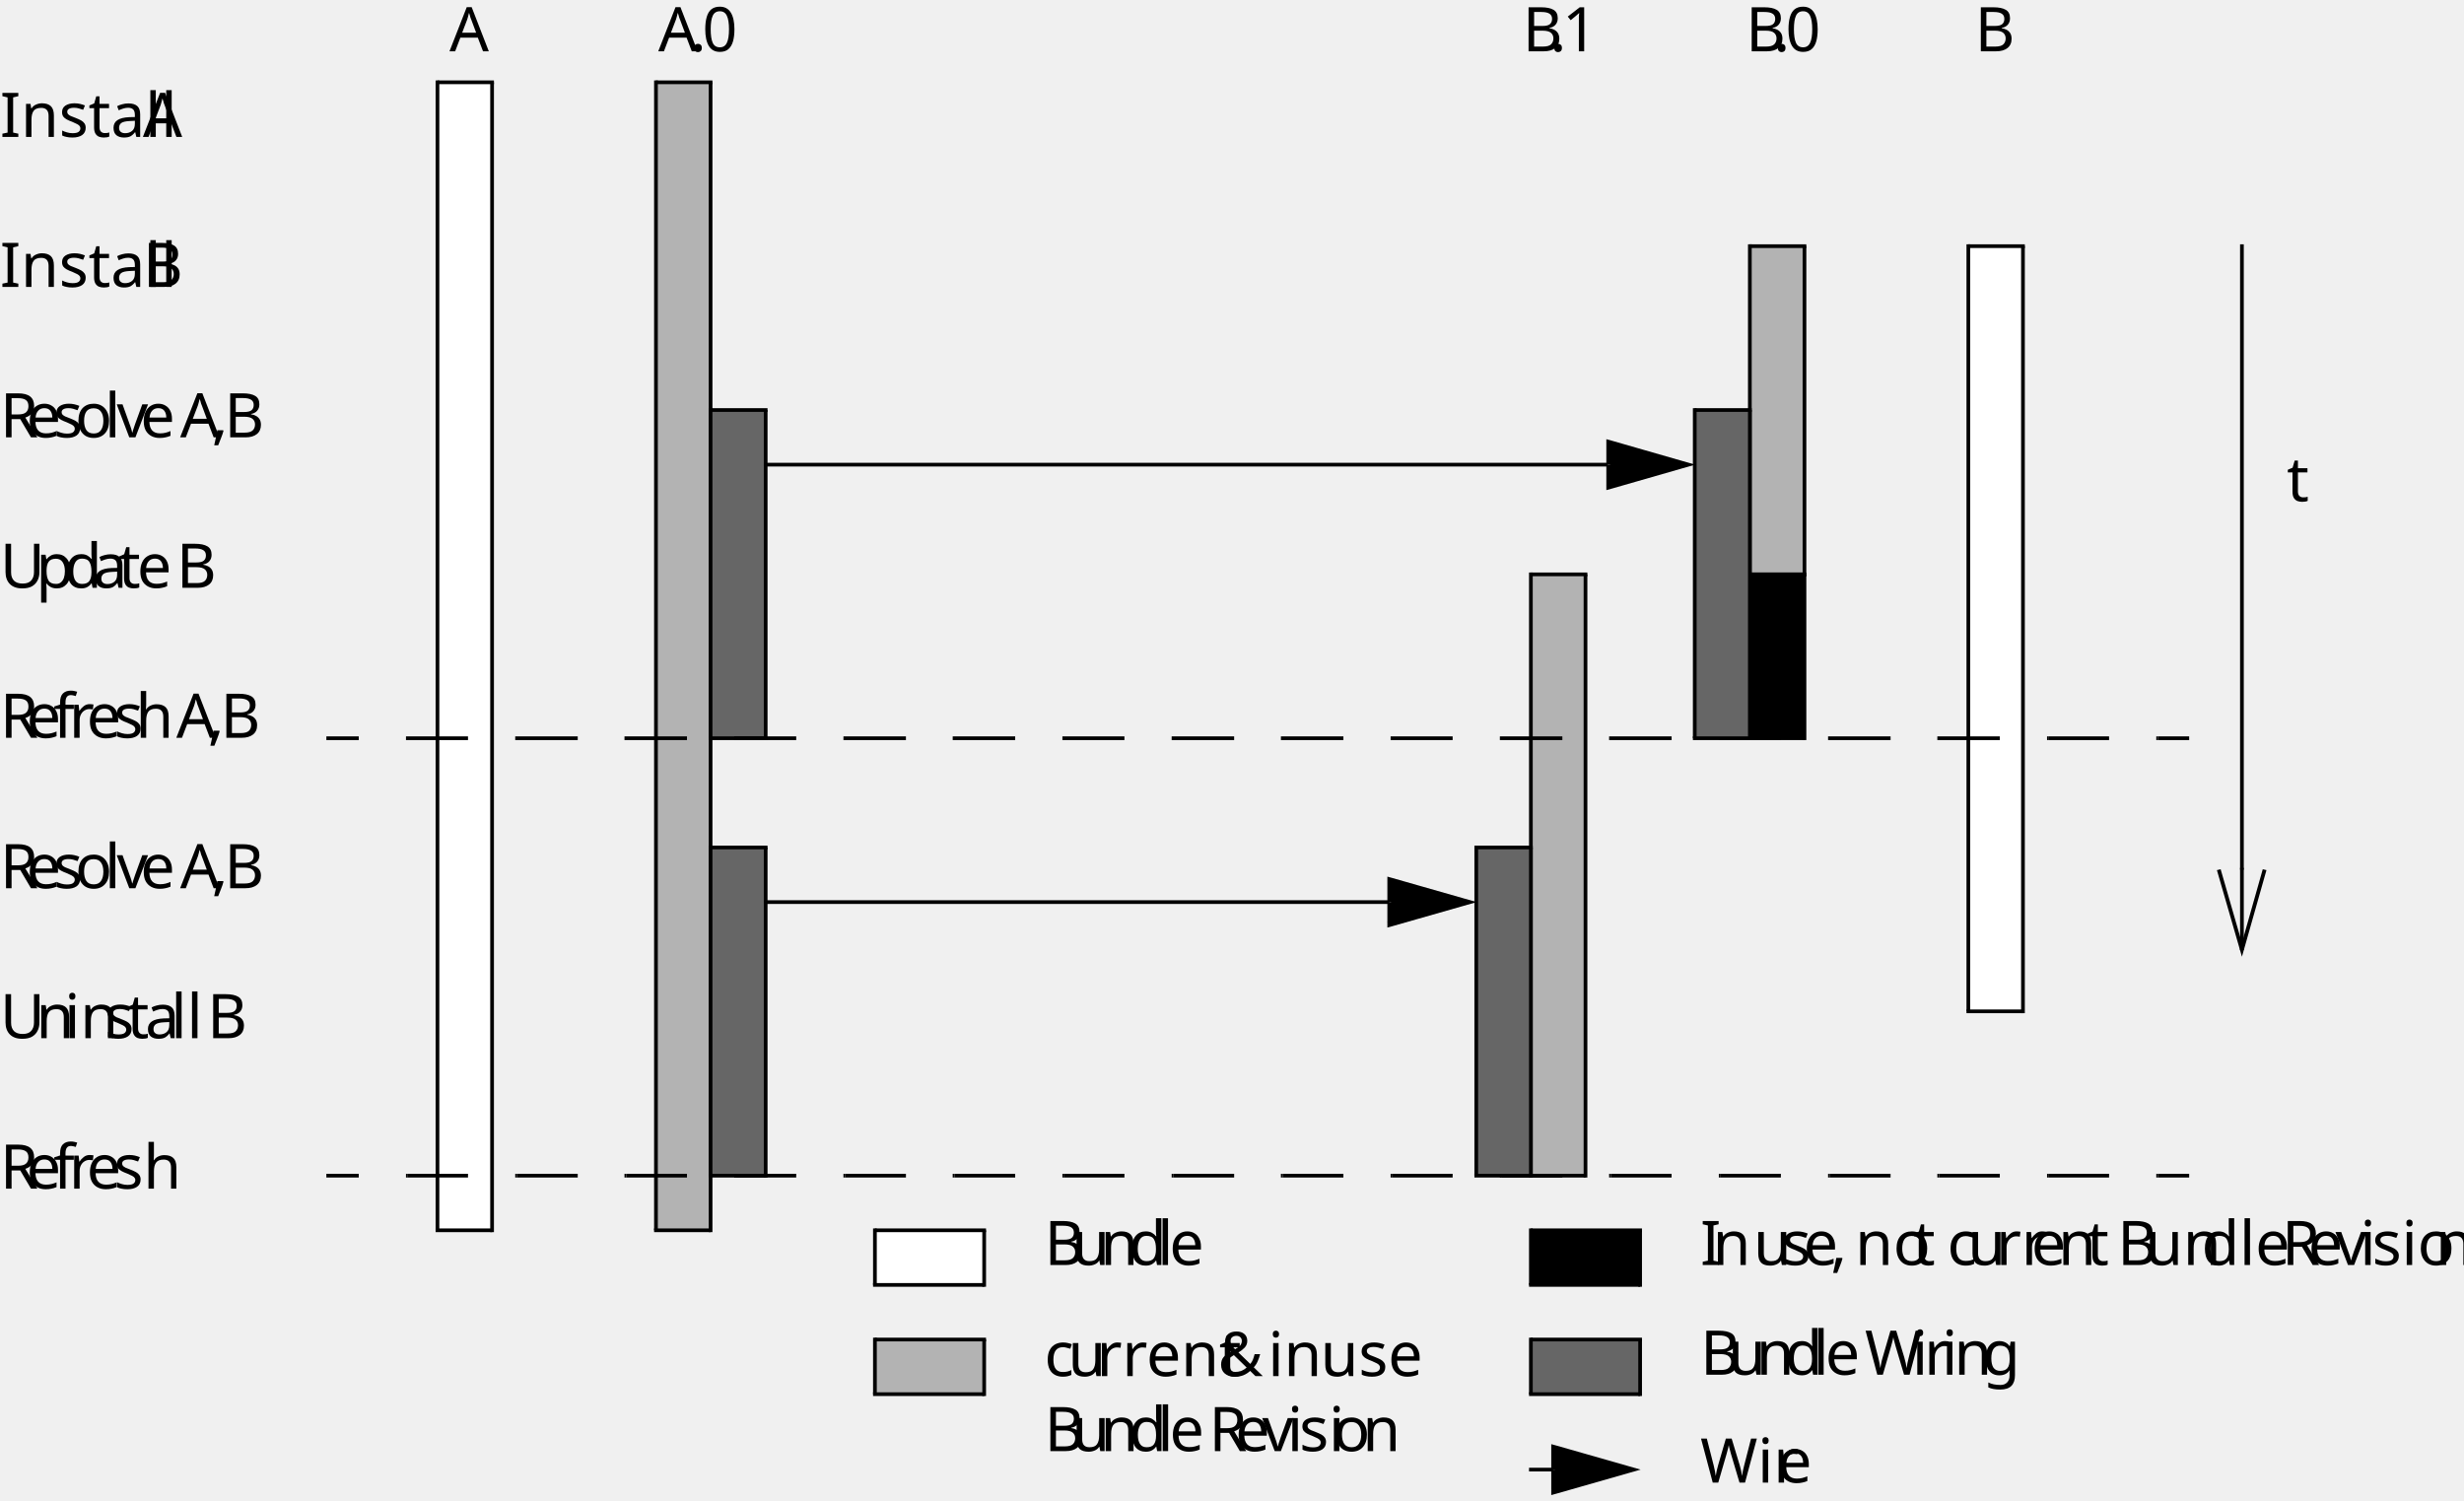
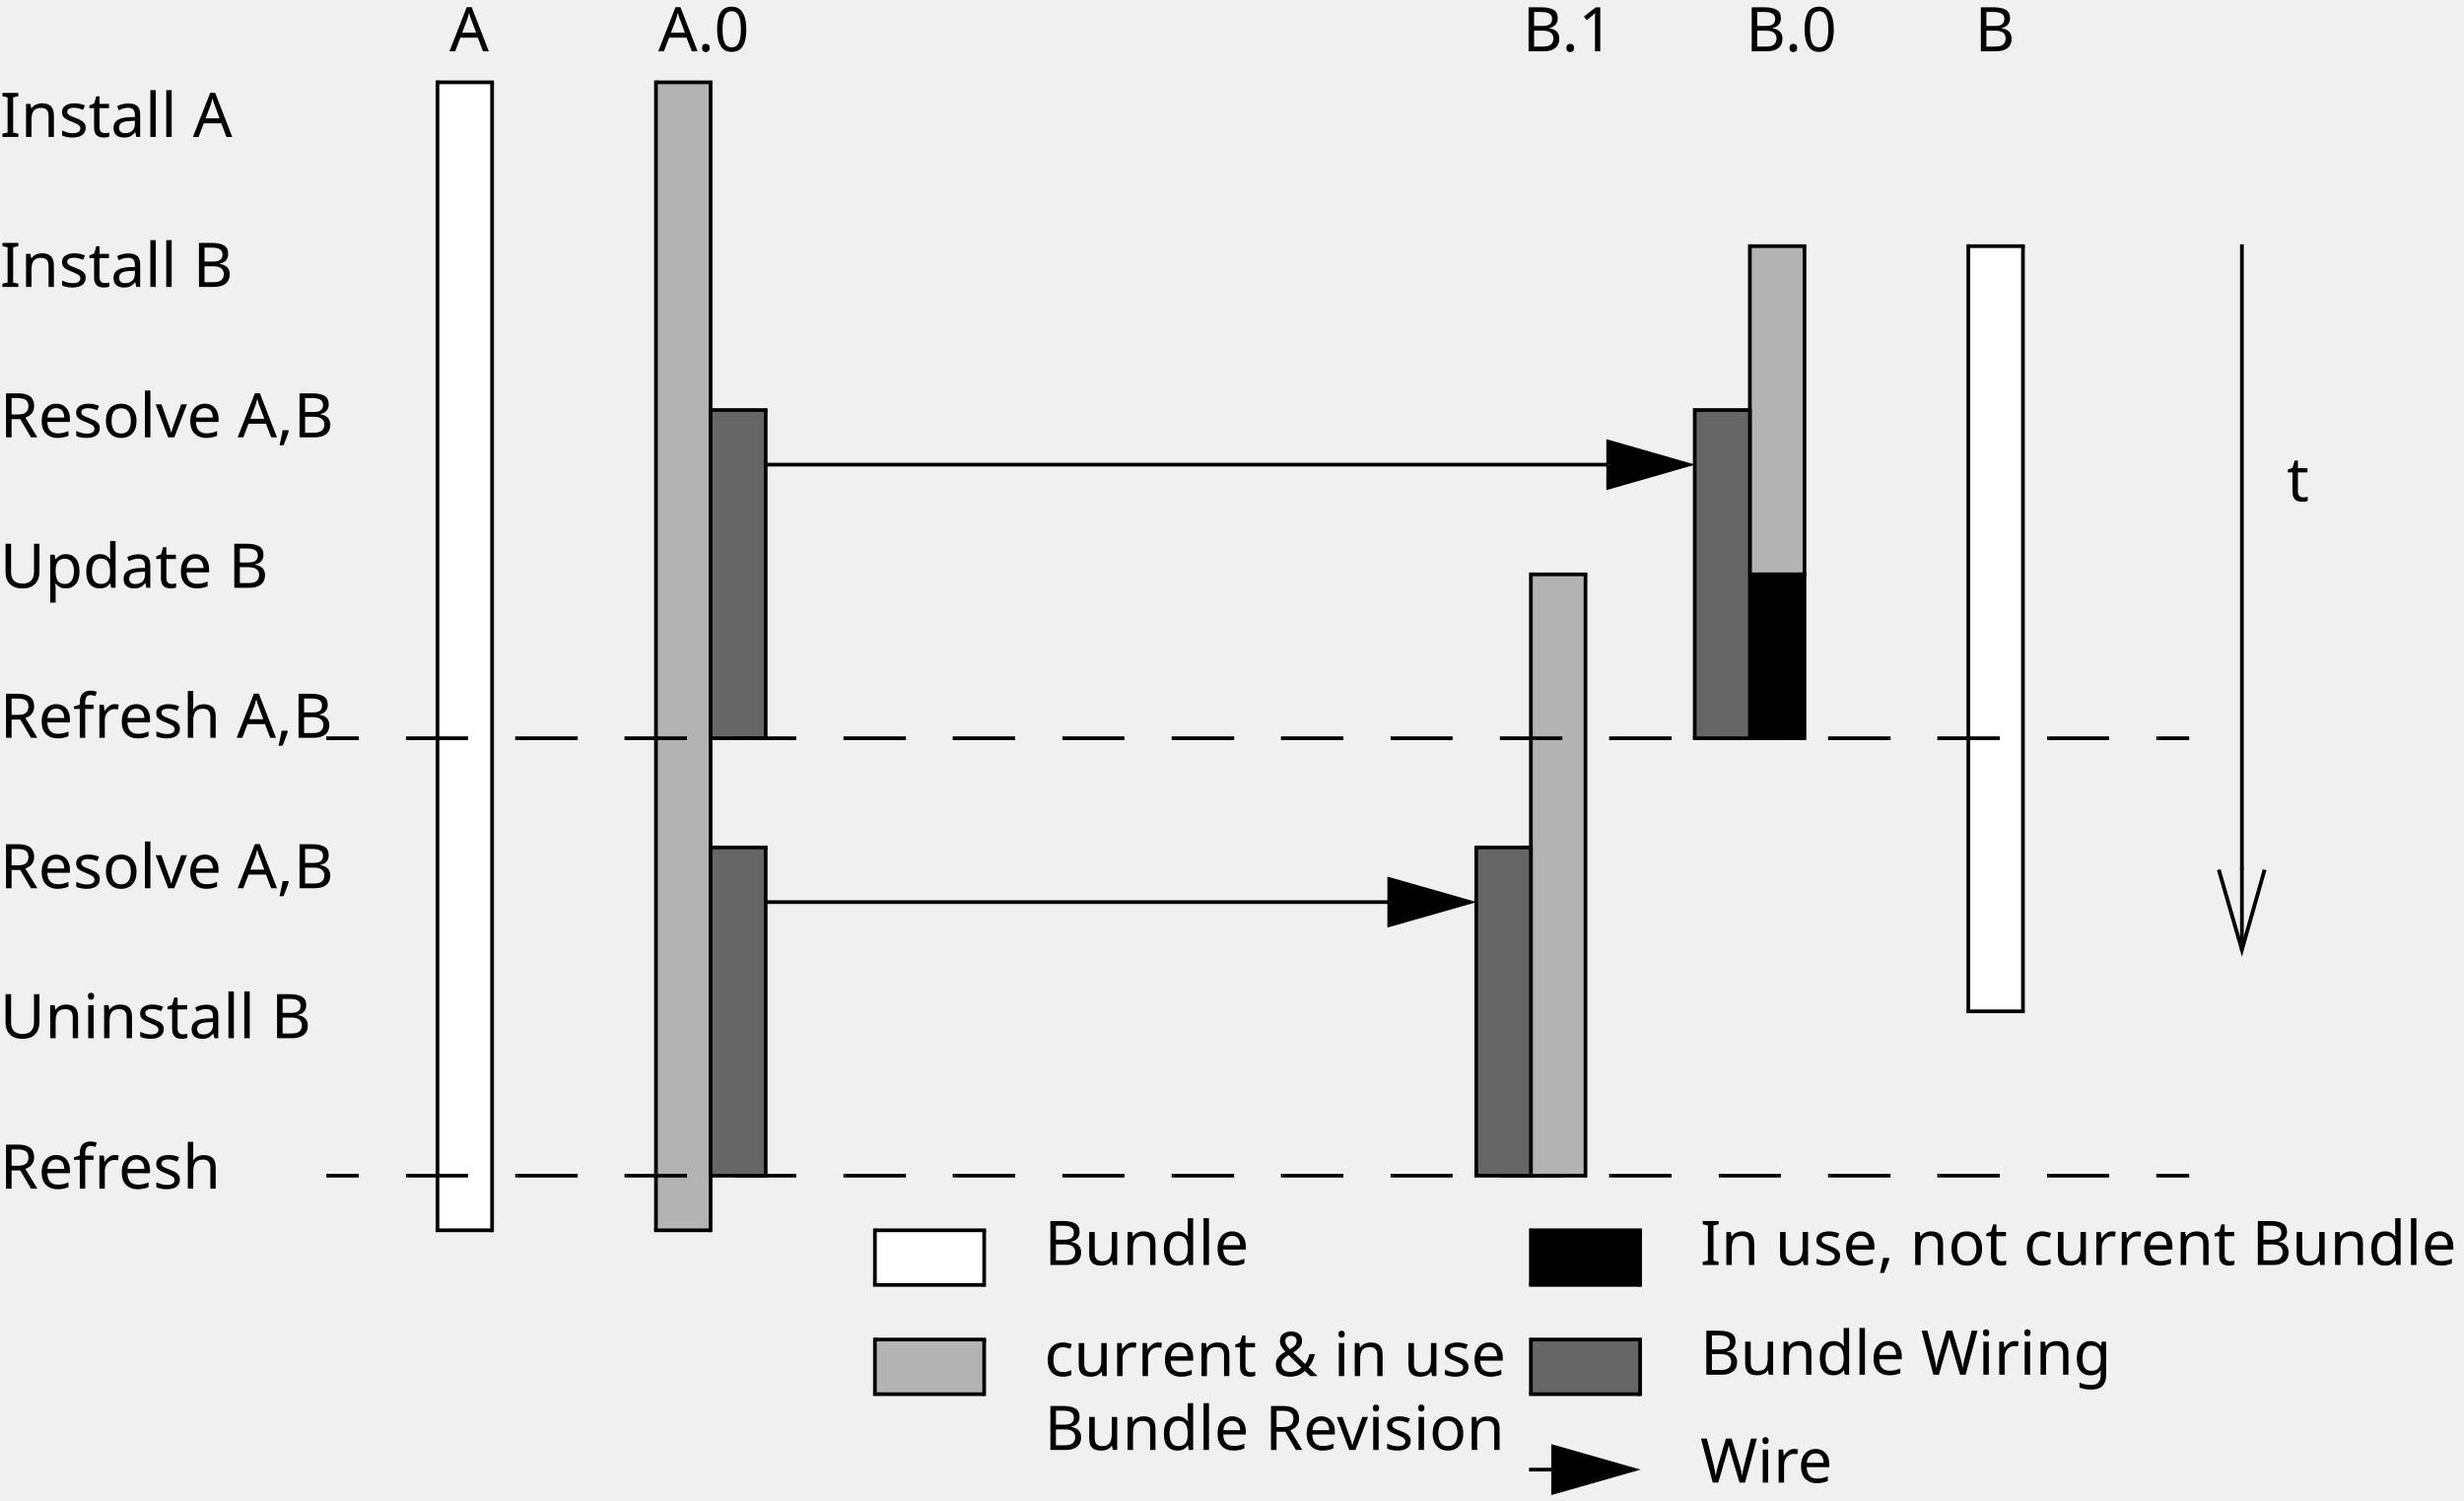
<svg xmlns="http://www.w3.org/2000/svg" version="1.1" id="Layer_1" x="0px" y="0px" width="319.363px" height="194.514px" viewBox="0 0 319.363 194.514" enable-background="new 0 0 319.363 194.514" xml:space="preserve">
  <text transform="matrix(1 0 0 1 58.2603 6.6477)" font-family="'ProductusBook'" font-size="7.98">A</text>
-   <text transform="matrix(1 0 0 1 0 17.7483)" font-family="'ProductusBook'" font-size="7.98">Install</text>
-   <text transform="matrix(1 0 0 1 16.9009 17.7483)" font-family="'ProductusBook'" font-size="7.98"> </text>
-   <text transform="matrix(1 0 0 1 18.521 17.7483)" font-family="'ProductusBook'" font-size="7.98">A</text>
-   <text transform="matrix(1 0 0 1 0 37.1877)" font-family="'ProductusBook'" font-size="7.98">Install</text>
-   <text transform="matrix(1 0 0 1 16.9009 37.1877)" font-family="'ProductusBook'" font-size="7.98"> </text>
-   <text transform="matrix(1 0 0 1 18.521 37.1877)" font-family="'ProductusBook'" font-size="7.98">B</text>
-   <text transform="matrix(1 0 0 1 0 56.6877)" font-family="'ProductusBook'" font-size="7.98">R</text>
-   <text transform="matrix(1 0 0 1 3.4229 56.6877)" font-family="'ProductusBook'" font-size="7.98">e</text>
-   <text transform="matrix(1 0 0 1 6.9111 56.6877)" font-family="'ProductusBook'" font-size="7.98">s</text>
-   <text transform="matrix(1 0 0 1 9.728 56.6877)" font-family="'ProductusBook'" font-size="7.98">o</text>
-   <text transform="matrix(1 0 0 1 13.5659 56.6877)" font-family="'ProductusBook'" font-size="7.98">l</text>
-   <text transform="matrix(1 0 0 1 15.1299 56.6877)" font-family="'ProductusBook'" font-size="7.98">v</text>
-   <text transform="matrix(1 0 0 1 18.1938 56.6877)" font-family="'ProductusBook'" font-size="7.98">e</text>
-   <text transform="matrix(1 0 0 1 21.729 56.6877)" font-family="'ProductusBook'" font-size="7.98"> </text>
-   <text transform="matrix(1 0 0 1 23.3491 56.6877)" font-family="'ProductusBook'" font-size="7.98">A</text>
-   <text transform="matrix(1 0 0 1 27.4351 56.6877)" font-family="'ProductusBook'" font-size="7.98">,</text>
-   <text transform="matrix(1 0 0 1 29.0552 56.6877)" font-family="'ProductusBook'" font-size="7.98">B</text>
-   <text transform="matrix(1 0 0 1 0 76.1877)" font-family="'ProductusBook'" font-size="7.98">U</text>
-   <text transform="matrix(1 0 0 1 4.6602 76.1877)" font-family="'ProductusBook'" font-size="7.98">p</text>
-   <text transform="matrix(1 0 0 1 8.3232 76.1877)" font-family="'ProductusBook'" font-size="7.98">d</text>
-   <text transform="matrix(1 0 0 1 12.042 76.1877)" font-family="'ProductusBook'" font-size="7.98">a</text>
-   <text transform="matrix(1 0 0 1 15.3452 76.1877)" font-family="'ProductusBook'" font-size="7.98">t</text>
-   <text transform="matrix(1 0 0 1 17.7549 76.1877)" font-family="'ProductusBook'" font-size="7.98">e</text>
-   <text transform="matrix(1 0 0 1 21.2422 76.1877)" font-family="'ProductusBook'" font-size="7.98"> </text>
-   <text transform="matrix(1 0 0 1 22.8618 76.1877)" font-family="'ProductusBook'" font-size="7.98">B</text>
-   <text transform="matrix(1 0 0 1 0 95.6282)" font-family="'ProductusBook'" font-size="7.98">R</text>
-   <text transform="matrix(1 0 0 1 3.4229 95.6282)" font-family="'ProductusBook'" font-size="7.98">e</text>
-   <text transform="matrix(1 0 0 1 6.9111 95.6282)" font-family="'ProductusBook'" font-size="7.98">f</text>
-   <text transform="matrix(1 0 0 1 8.9448 95.6282)" font-family="'ProductusBook'" font-size="7.98">r</text>
-   <text transform="matrix(1 0 0 1 11.2202 95.6282)" font-family="'ProductusBook'" font-size="7.98">e</text>
-   <text transform="matrix(1 0 0 1 14.7549 95.6282)" font-family="'ProductusBook'" font-size="7.98">s</text>
-   <text transform="matrix(1 0 0 1 17.5718 95.6282)" font-family="'ProductusBook'" font-size="7.98">h</text>
-   <text transform="matrix(1 0 0 1 21.2339 95.6282)" font-family="'ProductusBook'" font-size="7.98"> </text>
-   <text transform="matrix(1 0 0 1 22.854 95.6282)" font-family="'ProductusBook'" font-size="7.98">A</text>
-   <text transform="matrix(1 0 0 1 26.9399 95.6282)" font-family="'ProductusBook'" font-size="7.98">,</text>
-   <text transform="matrix(1 0 0 1 28.5601 95.6282)" font-family="'ProductusBook'" font-size="7.98">B</text>
-   <text transform="matrix(1 0 0 1 0 115.1282)" font-family="'ProductusBook'" font-size="7.98">R</text>
-   <text transform="matrix(1 0 0 1 3.4229 115.1282)" font-family="'ProductusBook'" font-size="7.98">e</text>
-   <text transform="matrix(1 0 0 1 6.9111 115.1282)" font-family="'ProductusBook'" font-size="7.98">s</text>
-   <text transform="matrix(1 0 0 1 9.728 115.1282)" font-family="'ProductusBook'" font-size="7.98">o</text>
-   <text transform="matrix(1 0 0 1 13.5659 115.1282)" font-family="'ProductusBook'" font-size="7.98">l</text>
-   <text transform="matrix(1 0 0 1 15.1299 115.1282)" font-family="'ProductusBook'" font-size="7.98">v</text>
-   <text transform="matrix(1 0 0 1 18.1938 115.1282)" font-family="'ProductusBook'" font-size="7.98">e</text>
-   <text transform="matrix(1 0 0 1 21.729 115.1282)" font-family="'ProductusBook'" font-size="7.98"> </text>
-   <text transform="matrix(1 0 0 1 23.3491 115.1282)" font-family="'ProductusBook'" font-size="7.98">A</text>
-   <text transform="matrix(1 0 0 1 27.4351 115.1282)" font-family="'ProductusBook'" font-size="7.98">,</text>
-   <text transform="matrix(1 0 0 1 29.0552 115.1282)" font-family="'ProductusBook'" font-size="7.98">B</text>
-   <text transform="matrix(1 0 0 1 0 134.5676)" font-family="'ProductusBook'" font-size="7.98">U</text>
-   <text transform="matrix(1 0 0 1 4.6758 134.5676)" font-family="'ProductusBook'" font-size="7.98">n</text>
-   <text transform="matrix(1 0 0 1 8.3389 134.5676)" font-family="'ProductusBook'" font-size="7.98">in</text>
-   <text transform="matrix(1 0 0 1 13.582 134.5676)" font-family="'ProductusBook'" font-size="7.98">s</text>
-   <text transform="matrix(1 0 0 1 16.4551 134.5676)" font-family="'ProductusBook'" font-size="7.98">t</text>
-   <text transform="matrix(1 0 0 1 18.8008 134.5676)" font-family="'ProductusBook'" font-size="7.98">a</text>
-   <text transform="matrix(1 0 0 1 22.1602 134.5676)" font-family="'ProductusBook'" font-size="7.98">ll</text>
-   <text transform="matrix(1 0 0 1 25.2881 134.5676)" font-family="'ProductusBook'" font-size="7.98"> </text>
-   <text transform="matrix(1 0 0 1 26.8521 134.5676)" font-family="'ProductusBook'" font-size="7.98">B</text>
-   <text transform="matrix(1 0 0 1 0 154.0676)" font-family="'ProductusBook'" font-size="7.98">R</text>
-   <text transform="matrix(1 0 0 1 3.4229 154.0676)" font-family="'ProductusBook'" font-size="7.98">e</text>
-   <text transform="matrix(1 0 0 1 6.9111 154.0676)" font-family="'ProductusBook'" font-size="7.98">f</text>
-   <text transform="matrix(1 0 0 1 8.9448 154.0676)" font-family="'ProductusBook'" font-size="7.98">r</text>
-   <text transform="matrix(1 0 0 1 11.2202 154.0676)" font-family="'ProductusBook'" font-size="7.98">e</text>
-   <text transform="matrix(1 0 0 1 14.7549 154.0676)" font-family="'ProductusBook'" font-size="7.98">sh</text>
-   <g>
-     <text transform="matrix(1 0 0 1 255.9585 6.6477)" font-family="'ProductusBook'" font-size="7.98">B</text>
-     <text transform="matrix(1 0 0 1 231.4194 6.6477)" font-family="'ProductusBook'" font-size="7.98">0</text>
-     <text transform="matrix(1 0 0 1 229.8589 6.6477)" font-family="'ProductusBook'" font-size="7.98">.</text>
-     <text transform="matrix(1 0 0 1 226.2593 6.6477)" font-family="'ProductusBook'" font-size="7.98">B</text>
-     <text transform="matrix(1 0 0 1 202.4995 6.6477)" font-family="'ProductusBook'" font-size="7.98">1</text>
-     <text transform="matrix(1 0 0 1 200.8804 6.6477)" font-family="'ProductusBook'" font-size="7.98">.</text>
-     <text transform="matrix(1 0 0 1 197.3394 6.6477)" font-family="'ProductusBook'" font-size="7.98">B</text>
-     <text transform="matrix(1 0 0 1 91.0195 6.6477)" font-family="'ProductusBook'" font-size="7.98">0</text>
-     <text transform="matrix(1 0 0 1 89.3999 6.6477)" font-family="'ProductusBook'" font-size="7.98">.</text>
-     <text transform="matrix(1 0 0 1 85.3193 6.6477)" font-family="'ProductusBook'" font-size="7.98">A</text>
-   </g>
+   <text transform="matrix(1 0 0 1 0 17.7483)" font-family="'ProductusBook'" font-size="7.98">Install A</text>
+   <text transform="matrix(1 0 0 1 0 37.1877)" font-family="'ProductusBook'" font-size="7.98">Install B</text>
+   <text transform="matrix(1 0 0 1 0 56.6877)" font-family="'ProductusBook'" font-size="7.98">Resolve A,B</text>
+   <text transform="matrix(1 0 0 1 0 76.1877)" font-family="'ProductusBook'" font-size="7.98">Update B</text>
+   <text transform="matrix(1 0 0 1 0 95.6282)" font-family="'ProductusBook'" font-size="7.98">Refresh A,B</text>
+   <text transform="matrix(1 0 0 1 0 115.1282)" font-family="'ProductusBook'" font-size="7.98">Resolve A,B</text>
+   <text transform="matrix(1 0 0 1 0 134.5676)" font-family="'ProductusBook'" font-size="7.98">Uninstall B</text>
+   <text transform="matrix(1 0 0 1 0 154.0676)" font-family="'ProductusBook'" font-size="7.98">Refresh</text>
+   <text transform="matrix(1 0 0 1 255.959 6.6477)" font-family="'ProductusBook'" font-size="7.98">B</text>
+   <text transform="matrix(1 0 0 1 226.2598 6.6477)" font-family="'ProductusBook'" font-size="7.98">B.0</text>
+   <text transform="matrix(1 0 0 1 197.3398 6.6477)" font-family="'ProductusBook'" font-size="7.98">B.1</text>
+   <text transform="matrix(1 0 0 1 85.3193 6.6477)" font-family="'ProductusBook'" font-size="7.98">A.0</text>
  <rect x="56.7" y="10.667" fill="#FFFFFF" width="7.08" height="148.8" />
  <rect x="56.7" y="10.427" width="7.32" height="0.48" />
  <rect x="63.54" y="10.667" width="0.48" height="149.04" />
  <rect x="56.46" y="159.228" width="7.32" height="0.479" />
  <rect x="56.46" y="10.427" width="0.48" height="149.041" />
  <rect x="85.02" y="10.667" fill="#B3B3B3" width="7.08" height="148.8" />
  <rect x="85.02" y="10.427" width="7.32" height="0.48" />
  <rect x="91.86" y="10.667" width="0.48" height="149.04" />
  <rect x="84.78" y="159.228" width="7.32" height="0.479" />
  <rect x="84.78" y="10.427" width="0.48" height="149.041" />
  <rect x="255.121" y="31.907" fill="#FFFFFF" width="7.08" height="99.18" />
-   <rect x="255.121" y="31.667" width="7.319" height="0.479" />
+   <rect x="255.121" y="31.667" width="7.318" height="0.479" />
  <rect x="261.96" y="31.907" width="0.479" height="99.42" />
  <rect x="254.88" y="130.848" width="7.32" height="0.479" />
  <rect x="254.88" y="31.667" width="0.479" height="99.419" />
  <rect x="226.8" y="31.907" fill="#B3B3B3" width="7.08" height="42.54" />
  <rect x="226.8" y="31.667" width="7.32" height="0.479" />
-   <rect x="233.641" y="31.907" width="0.479" height="42.779" />
+   <rect x="233.641" y="31.907" width="0.479" height="42.778" />
  <rect x="226.561" y="74.208" width="7.319" height="0.479" />
  <rect x="226.561" y="31.667" width="0.479" height="42.78" />
-   <rect x="226.8" y="74.448" width="7.08" height="21.239" />
+   <rect x="226.8" y="74.448" width="7.08" height="21.238" />
  <rect x="226.8" y="74.208" width="7.32" height="0.479" />
  <rect x="233.641" y="74.448" width="0.479" height="21.479" />
  <rect x="226.561" y="95.448" width="7.319" height="0.479" />
  <rect x="226.561" y="74.208" width="0.479" height="21.479" />
-   <rect x="198.419" y="74.448" fill="#B3B3B3" width="7.08" height="77.939" />
+   <rect x="198.419" y="74.448" fill="#B3B3B3" width="7.08" height="77.938" />
  <rect x="198.419" y="74.208" width="7.32" height="0.479" />
-   <rect x="205.259" y="74.448" width="0.48" height="78.18" />
+   <rect x="205.259" y="74.448" width="0.479" height="78.18" />
  <rect x="198.18" y="152.147" width="7.319" height="0.479" />
  <rect x="198.18" y="74.208" width="0.479" height="78.18" />
  <rect x="92.1" y="53.147" fill="#666666" width="7.14" height="42.54" />
  <rect x="92.1" y="52.907" width="7.38" height="0.479" />
  <rect x="99" y="53.147" width="0.48" height="42.78" />
  <rect x="91.86" y="95.448" width="7.38" height="0.479" />
-   <rect x="91.86" y="52.907" width="0.48" height="42.779" />
+   <rect x="91.86" y="52.907" width="0.48" height="42.778" />
  <rect x="92.1" y="109.848" fill="#666666" width="7.14" height="42.54" />
  <rect x="92.1" y="109.607" width="7.38" height="0.479" />
  <rect x="99" y="109.848" width="0.48" height="42.779" />
  <rect x="91.86" y="152.147" width="7.38" height="0.479" />
  <rect x="91.86" y="109.607" width="0.48" height="42.78" />
-   <polyline points="208.201,60.228 208.201,56.927 208.86,57.107 218.041,59.747 219.72,60.228 218.041,60.708 208.86,63.347   208.201,63.527 208.201,62.867 208.561,62.387 217.74,59.747 218.041,60.708 217.74,60.708 208.561,58.067 208.86,57.107   209.22,57.587 209.22,60.228 " />
-   <rect x="208.201" y="60.228" width="1.02" height="2.641" />
-   <polyline points="208.68,60.228 208.68,57.587 217.86,60.228 208.68,62.867 " />
+   <polyline points="208.201,60.228 208.201,56.927 208.859,57.107 218.041,59.747 219.721,60.228 218.041,60.708 208.859,63.347   208.201,63.527 208.201,62.867 208.561,62.387 217.74,59.747 218.041,60.708 217.74,60.708 208.561,58.067 208.859,57.107   209.221,57.587 209.221,60.228 " />
+   <rect x="208.201" y="60.228" width="1.02" height="2.642" />
+   <polyline points="208.68,60.228 208.68,57.587 217.859,60.228 208.68,62.867 " />
  <rect x="99" y="59.987" width="109.38" height="0.48" />
-   <polyline points="179.82,116.928 179.82,113.627 180.48,113.808 191.4,116.928 180.48,120.047 179.82,120.228 179.82,119.567   180.18,119.087 189.419,116.448 189.72,117.407 189.419,117.407 180.18,114.768 180.48,113.808 180.839,114.287 180.839,116.928 " />
+   <polyline points="179.82,116.928 179.82,113.627 180.48,113.808 191.4,116.928 180.48,120.047 179.82,120.228 179.82,119.567   180.18,119.087 189.419,116.448 189.721,117.407 189.419,117.407 180.18,114.768 180.48,113.808 180.839,114.287 180.839,116.928   " />
  <rect x="179.82" y="116.928" width="1.02" height="2.64" />
  <polyline points="180.3,116.928 180.3,114.287 189.541,116.928 180.3,119.567 " />
  <rect x="99" y="116.688" width="81.061" height="0.479" />
-   <rect x="290.339" y="112.487" width="0.48" height="10.62" />
-   <polyline points="293.759,112.787 293.28,112.667 290.339,123.047 290.339,123.167 290.58,124.007 290.82,123.167 " />
+   <rect x="290.339" y="112.487" width="0.479" height="10.62" />
+   <polyline points="293.759,112.787 293.279,112.667 290.339,123.047 290.339,123.167 290.58,124.007 290.82,123.167 " />
  <polyline points="290.339,123.167 290.82,123.047 287.82,112.667 287.339,112.787 " />
-   <rect x="290.339" y="31.667" width="0.48" height="81.06" />
-   <text transform="matrix(1 0 0 1 296.3999 64.967)" font-family="'ProductusBook'" font-size="7.98">t</text>
+   <rect x="290.339" y="31.667" width="0.479" height="81.06" />
+   <text transform="matrix(1 0 0 1 296.4004 64.967)" font-family="'ProductusBook'" font-size="7.98">t</text>
  <rect x="113.4" y="159.468" fill="#FFFFFF" width="14.16" height="7.079" />
  <rect x="113.4" y="159.228" width="14.4" height="0.479" />
  <rect x="127.32" y="159.468" width="0.48" height="7.319" />
  <rect x="113.16" y="166.308" width="14.4" height="0.479" />
  <rect x="113.16" y="159.228" width="0.48" height="7.319" />
  <rect x="113.4" y="173.627" fill="#B3B3B3" width="14.16" height="7.08" />
  <rect x="113.4" y="173.388" width="14.4" height="0.479" />
  <rect x="127.32" y="173.627" width="0.48" height="7.32" />
  <rect x="113.16" y="180.468" width="14.4" height="0.479" />
  <rect x="113.16" y="173.388" width="0.48" height="7.319" />
  <rect x="198.419" y="173.627" fill="#666666" width="14.16" height="7.08" />
-   <rect x="198.419" y="173.388" width="14.4" height="0.479" />
-   <rect x="212.339" y="173.627" width="0.48" height="7.32" />
+   <rect x="198.419" y="173.388" width="14.399" height="0.479" />
+   <rect x="212.339" y="173.627" width="0.479" height="7.32" />
  <rect x="198.18" y="180.468" width="14.399" height="0.479" />
  <rect x="198.18" y="173.388" width="0.479" height="7.319" />
-   <polyline points="201.061,190.487 201.061,187.188 201.72,187.367 212.641,190.487 201.72,193.607 201.061,193.787 201.061,193.127   201.419,192.647 210.66,190.007 210.96,190.968 210.66,190.968 201.419,188.327 201.72,187.367 202.08,187.848 202.08,190.487 " />
-   <rect x="201.061" y="190.487" width="1.021" height="2.641" />
-   <polyline points="201.541,190.487 201.541,187.848 210.78,190.487 201.541,193.127 " />
+   <polyline points="201.061,190.487 201.061,187.188 201.721,187.367 212.641,190.487 201.721,193.607 201.061,193.787   201.061,193.127 201.419,192.647 210.66,190.007 210.96,190.968 210.66,190.968 201.419,188.327 201.721,187.367 202.08,187.848   202.08,190.487 " />
+   <rect x="201.061" y="190.487" width="1.021" height="2.642" />
+   <polyline points="201.541,190.487 201.541,187.848 210.779,190.487 201.541,193.127 " />
  <rect x="198.18" y="190.247" width="3.12" height="0.479" />
-   <text transform="matrix(1 0 0 1 135.3604 163.968)" font-family="'ProductusBook'" font-size="7.98">B</text>
-   <text transform="matrix(1 0 0 1 138.9116 163.968)" font-family="'ProductusBook'" font-size="7.98">u</text>
-   <text transform="matrix(1 0 0 1 142.6304 163.968)" font-family="'ProductusBook'" font-size="7.98">n</text>
-   <text transform="matrix(1 0 0 1 146.2935 163.968)" font-family="'ProductusBook'" font-size="7.98">d</text>
-   <text transform="matrix(1 0 0 1 150.0112 163.968)" font-family="'ProductusBook'" font-size="7.98">l</text>
-   <text transform="matrix(1 0 0 1 151.5596 163.968)" font-family="'ProductusBook'" font-size="7.98">e</text>
-   <text transform="matrix(1 0 0 1 135.3604 178.3674)" font-family="'ProductusBook'" font-size="7.98">c</text>
-   <text transform="matrix(1 0 0 1 138.4243 178.3674)" font-family="'ProductusBook'" font-size="7.98">u</text>
-   <text transform="matrix(1 0 0 1 142.1436 178.3674)" font-family="'ProductusBook'" font-size="7.98">rrent</text>
-   <text transform="matrix(1 0 0 1 156.2354 178.3674)" font-family="'ProductusBook'" font-size="7.98"> </text>
-   <text transform="matrix(1 0 0 1 157.8472 178.3674)" font-family="'ProductusBook'" font-size="7.98">&amp;</text>
-   <text transform="matrix(1 0 0 1 162.7319 178.3674)" font-family="'ProductusBook'" font-size="7.98"> </text>
-   <text transform="matrix(1 0 0 1 164.3433 178.3674)" font-family="'ProductusBook'" font-size="7.98">in</text>
-   <text transform="matrix(1 0 0 1 169.5864 178.3674)" font-family="'ProductusBook'" font-size="7.98"> </text>
-   <text transform="matrix(1 0 0 1 171.1499 178.3674)" font-family="'ProductusBook'" font-size="7.98">use</text>
+   <text transform="matrix(1 0 0 1 135.3604 163.968)" font-family="'ProductusBook'" font-size="7.98">Bundle</text>
+   <text transform="matrix(1 0 0 1 135.3604 178.3674)" enable-background="new    ">
+     <tspan x="0" y="0" font-family="'ProductusBook'" font-size="7.98">current &amp; in use</tspan>
+     <tspan x="0" y="9.576" font-family="'ProductusBook'" font-size="7.98">Bundle Revision</tspan>
+   </text>
  <rect x="198.419" y="159.468" width="14.16" height="7.079" />
-   <rect x="198.419" y="159.228" width="14.4" height="0.479" />
-   <rect x="212.339" y="159.468" width="0.48" height="7.319" />
+   <rect x="198.419" y="159.228" width="14.399" height="0.479" />
+   <rect x="212.339" y="159.468" width="0.479" height="7.319" />
  <rect x="198.18" y="166.308" width="14.399" height="0.479" />
  <rect x="198.18" y="159.228" width="0.479" height="7.319" />
-   <text transform="matrix(1 0 0 1 220.3804 163.968)" font-family="'ProductusBook'" font-size="7.98">I</text>
-   <text transform="matrix(1 0 0 1 221.9917 163.968)" font-family="'ProductusBook'" font-size="7.98">n</text>
-   <text transform="matrix(1 0 0 1 225.6538 163.968)" font-family="'ProductusBook'" font-size="7.98"> </text>
-   <text transform="matrix(1 0 0 1 227.2671 163.968)" font-family="'ProductusBook'" font-size="7.98">u</text>
-   <text transform="matrix(1 0 0 1 230.9292 163.968)" font-family="'ProductusBook'" font-size="7.98">s</text>
-   <text transform="matrix(1 0 0 1 233.7456 163.968)" font-family="'ProductusBook'" font-size="7.98">e</text>
-   <text transform="matrix(1 0 0 1 237.2739 163.968)" font-family="'ProductusBook'" font-size="7.98">,</text>
-   <text transform="matrix(1 0 0 1 238.8374 163.968)" font-family="'ProductusBook'" font-size="7.98"> </text>
-   <text transform="matrix(1 0 0 1 240.4487 163.968)" font-family="'ProductusBook'" font-size="7.98">no</text>
-   <text transform="matrix(1 0 0 1 247.9585 163.968)" font-family="'ProductusBook'" font-size="7.98">t</text>
-   <text transform="matrix(1 0 0 1 250.3042 163.968)" font-family="'ProductusBook'" font-size="7.98"> c</text>
-   <text transform="matrix(1 0 0 1 255.0366 163.968)" font-family="'ProductusBook'" font-size="7.98">u</text>
-   <text transform="matrix(1 0 0 1 258.6987 163.968)" font-family="'ProductusBook'" font-size="7.98">rr</text>
-   <text transform="matrix(1 0 0 1 263.2788 163.968)" font-family="'ProductusBook'" font-size="7.98">e</text>
-   <text transform="matrix(1 0 0 1 266.7671 163.968)" font-family="'ProductusBook'" font-size="7.98">n</text>
-   <text transform="matrix(1 0 0 1 270.4702 163.968)" font-family="'ProductusBook'" font-size="7.98">t</text>
-   <text transform="matrix(1 0 0 1 272.8159 163.968)" font-family="'ProductusBook'" font-size="7.98"> </text>
-   <text transform="matrix(1 0 0 1 274.4272 163.968)" font-family="'ProductusBook'" font-size="7.98">B</text>
-   <text transform="matrix(1 0 0 1 278.019 163.968)" font-family="'ProductusBook'" font-size="7.98">un</text>
-   <text transform="matrix(1 0 0 1 285.3433 163.968)" font-family="'ProductusBook'" font-size="7.98">dle</text>
-   <text transform="matrix(1 0 0 1 294.1772 163.968)" font-family="'ProductusBook'" font-size="7.98"> </text>
-   <text transform="matrix(1 0 0 1 295.7417 163.968)" font-family="'ProductusBook'" font-size="7.98">R</text>
-   <text transform="matrix(1 0 0 1 299.1655 163.968)" font-family="'ProductusBook'" font-size="7.98">e</text>
-   <text transform="matrix(1 0 0 1 302.6997 163.968)" font-family="'ProductusBook'" font-size="7.98">v</text>
-   <text transform="matrix(1 0 0 1 305.8843 163.968)" font-family="'ProductusBook'" font-size="7.98">i</text>
-   <text transform="matrix(1 0 0 1 307.4478 163.968)" font-family="'ProductusBook'" font-size="7.98">sio</text>
-   <text transform="matrix(1 0 0 1 315.6841 163.968)" font-family="'ProductusBook'" font-size="7.98">n</text>
-   <text transform="matrix(1 0 0 1 220.3804 178.1877)" font-family="'ProductusBook'" font-size="7.98">B</text>
-   <text transform="matrix(1 0 0 1 223.9702 178.1877)" font-family="'ProductusBook'" font-size="7.98">u</text>
-   <text transform="matrix(1 0 0 1 227.6343 178.1877)" font-family="'ProductusBook'" font-size="7.98">n</text>
-   <text transform="matrix(1 0 0 1 231.3276 178.1877)" font-family="'ProductusBook'" font-size="7.98">d</text>
-   <text transform="matrix(1 0 0 1 234.9907 178.1877)" font-family="'ProductusBook'" font-size="7.98">l</text>
-   <text transform="matrix(1 0 0 1 236.5708 178.1877)" font-family="'ProductusBook'" font-size="7.98">e</text>
-   <text transform="matrix(1 0 0 1 240.0991 178.1877)" font-family="'ProductusBook'" font-size="7.98"> </text>
-   <text transform="matrix(1 0 0 1 241.7104 178.1877)" font-family="'ProductusBook'" font-size="7.98">W</text>
-   <text transform="matrix(1 0 0 1 247.8315 178.1877)" font-family="'ProductusBook'" font-size="7.98">i</text>
-   <text transform="matrix(1 0 0 1 249.395 178.1877)" font-family="'ProductusBook'" font-size="7.98">r</text>
-   <text transform="matrix(1 0 0 1 251.6772 178.1877)" font-family="'ProductusBook'" font-size="7.98">i</text>
-   <text transform="matrix(1 0 0 1 253.2661 178.1877)" font-family="'ProductusBook'" font-size="7.98">n</text>
-   <text transform="matrix(1 0 0 1 256.9272 178.1877)" font-family="'ProductusBook'" font-size="7.98">g</text>
-   <text transform="matrix(1 0 0 1 220.3804 192.1682)" font-family="'ProductusBook'" font-size="7.98">Wir</text>
-   <text transform="matrix(1 0 0 1 230.3472 192.1682)" font-family="'ProductusBook'" font-size="7.98">e</text>
+   <text transform="matrix(1 0 0 1 220.3809 163.968)" font-family="'ProductusBook'" font-size="7.98">In use, not current Bundle Revision</text>
+   <text transform="matrix(1 0 0 1 220.3809 178.1877)" font-family="'ProductusBook'" font-size="7.98">Bundle Wiring</text>
+   <text transform="matrix(1 0 0 1 220.3809 192.1682)" font-family="'ProductusBook'" font-size="7.98">Wire</text>
  <rect x="42.3" y="95.448" width="4.2" height="0.479" />
  <rect x="52.62" y="95.448" width="8.04" height="0.479" />
  <rect x="66.78" y="95.448" width="8.1" height="0.479" />
  <rect x="80.94" y="95.448" width="8.1" height="0.479" />
  <rect x="95.16" y="95.448" width="8.04" height="0.479" />
  <rect x="109.32" y="95.448" width="8.1" height="0.479" />
  <rect x="123.48" y="95.448" width="8.1" height="0.479" />
  <rect x="137.7" y="95.448" width="8.04" height="0.479" />
  <rect x="151.86" y="95.448" width="8.1" height="0.479" />
  <rect x="166.021" y="95.448" width="8.1" height="0.479" />
-   <rect x="180.24" y="95.448" width="8.04" height="0.479" />
+   <rect x="180.24" y="95.448" width="8.039" height="0.479" />
  <rect x="194.4" y="95.448" width="8.1" height="0.479" />
-   <rect x="208.561" y="95.448" width="8.101" height="0.479" />
-   <rect x="222.78" y="95.448" width="8.04" height="0.479" />
-   <rect x="236.94" y="95.448" width="8.101" height="0.479" />
-   <rect x="251.101" y="95.448" width="8.1" height="0.479" />
+   <rect x="208.561" y="95.448" width="8.102" height="0.479" />
+   <rect x="222.779" y="95.448" width="8.041" height="0.479" />
+   <rect x="236.939" y="95.448" width="8.102" height="0.479" />
+   <rect x="251.102" y="95.448" width="8.1" height="0.479" />
  <rect x="265.32" y="95.448" width="0.24" height="0.479" />
-   <rect x="265.561" y="95.448" width="7.8" height="0.479" />
-   <rect x="279.48" y="95.448" width="0.239" height="0.479" />
-   <rect x="279.72" y="95.448" width="4.021" height="0.479" />
+   <rect x="265.561" y="95.448" width="7.801" height="0.479" />
+   <rect x="279.48" y="95.448" width="0.238" height="0.479" />
+   <rect x="279.721" y="95.448" width="4.021" height="0.479" />
  <rect x="42.3" y="152.147" width="0.24" height="0.479" />
  <rect x="42.54" y="152.147" width="3.96" height="0.479" />
  <rect x="52.62" y="152.147" width="0.24" height="0.479" />
  <rect x="52.86" y="152.147" width="7.8" height="0.479" />
  <rect x="66.78" y="152.147" width="0.24" height="0.479" />
  <rect x="67.02" y="152.147" width="7.86" height="0.479" />
  <rect x="80.94" y="152.147" width="0.24" height="0.479" />
  <rect x="81.18" y="152.147" width="7.86" height="0.479" />
  <rect x="95.16" y="152.147" width="0.24" height="0.479" />
  <rect x="95.4" y="152.147" width="7.8" height="0.479" />
  <rect x="109.32" y="152.147" width="0.24" height="0.479" />
  <rect x="109.56" y="152.147" width="7.86" height="0.479" />
  <rect x="123.48" y="152.147" width="0.24" height="0.479" />
  <rect x="123.72" y="152.147" width="7.86" height="0.479" />
  <rect x="137.7" y="152.147" width="0.24" height="0.479" />
  <rect x="137.94" y="152.147" width="7.8" height="0.479" />
  <rect x="151.86" y="152.147" width="0.24" height="0.479" />
  <rect x="152.101" y="152.147" width="7.859" height="0.479" />
-   <rect x="166.021" y="152.147" width="0.238" height="0.479" />
+   <rect x="166.021" y="152.147" width="0.237" height="0.479" />
  <rect x="166.259" y="152.147" width="7.861" height="0.479" />
  <rect x="180.24" y="152.147" width="0.24" height="0.479" />
-   <rect x="180.48" y="152.147" width="7.8" height="0.479" />
+   <rect x="180.48" y="152.147" width="7.799" height="0.479" />
  <rect x="194.4" y="152.147" width="0.24" height="0.479" />
  <rect x="194.641" y="152.147" width="7.858" height="0.479" />
  <rect x="208.561" y="152.147" width="0.239" height="0.479" />
  <rect x="208.8" y="152.147" width="7.859" height="0.479" />
-   <rect x="222.78" y="152.147" width="0.24" height="0.479" />
-   <rect x="223.021" y="152.147" width="7.8" height="0.479" />
-   <rect x="236.94" y="152.147" width="0.239" height="0.479" />
+   <rect x="222.779" y="152.147" width="0.24" height="0.479" />
+   <rect x="223.021" y="152.147" width="7.799" height="0.479" />
+   <rect x="236.939" y="152.147" width="0.24" height="0.479" />
  <rect x="237.18" y="152.147" width="7.86" height="0.479" />
-   <rect x="251.101" y="152.147" width="0.238" height="0.479" />
+   <rect x="251.102" y="152.147" width="0.237" height="0.479" />
  <rect x="251.339" y="152.147" width="7.861" height="0.479" />
  <rect x="265.32" y="152.147" width="0.24" height="0.479" />
-   <rect x="265.561" y="152.147" width="7.8" height="0.479" />
-   <rect x="279.48" y="152.147" width="0.239" height="0.479" />
-   <rect x="279.72" y="152.147" width="4.021" height="0.479" />
-   <text transform="matrix(1 0 0 1 135.3604 188.0881)" font-family="'ProductusBook'" font-size="7.98">B</text>
-   <text transform="matrix(1 0 0 1 138.9194 188.0881)" font-family="'ProductusBook'" font-size="7.98">u</text>
-   <text transform="matrix(1 0 0 1 142.6382 188.0881)" font-family="'ProductusBook'" font-size="7.98">n</text>
-   <text transform="matrix(1 0 0 1 146.3086 188.0881)" font-family="'ProductusBook'" font-size="7.98">d</text>
-   <text transform="matrix(1 0 0 1 150.0273 188.0881)" font-family="'ProductusBook'" font-size="7.98">l</text>
-   <text transform="matrix(1 0 0 1 151.5845 188.0881)" font-family="'ProductusBook'" font-size="7.98">e</text>
-   <text transform="matrix(1 0 0 1 155.1182 188.0881)" font-family="'ProductusBook'" font-size="7.98"> </text>
-   <text transform="matrix(1 0 0 1 156.6826 188.0881)" font-family="'ProductusBook'" font-size="7.98">R</text>
-   <text transform="matrix(1 0 0 1 160.1064 188.0881)" font-family="'ProductusBook'" font-size="7.98">e</text>
-   <text transform="matrix(1 0 0 1 163.5933 188.0881)" font-family="'ProductusBook'" font-size="7.98">v</text>
-   <text transform="matrix(1 0 0 1 166.8335 188.0881)" font-family="'ProductusBook'" font-size="7.98">i</text>
-   <text transform="matrix(1 0 0 1 168.3979 188.0881)" font-family="'ProductusBook'" font-size="7.98">si</text>
-   <text transform="matrix(1 0 0 1 172.7622 188.0881)" font-family="'ProductusBook'" font-size="7.98">o</text>
-   <text transform="matrix(1 0 0 1 176.6011 188.0881)" font-family="'ProductusBook'" font-size="7.98">n</text>
+   <rect x="265.561" y="152.147" width="7.801" height="0.479" />
+   <rect x="279.48" y="152.147" width="0.238" height="0.479" />
+   <rect x="279.721" y="152.147" width="4.021" height="0.479" />
  <rect x="219.66" y="53.147" fill="#666666" width="7.141" height="42.54" />
  <rect x="219.66" y="52.907" width="7.381" height="0.479" />
  <rect x="226.561" y="53.147" width="0.479" height="42.78" />
  <rect x="219.419" y="95.448" width="7.381" height="0.479" />
-   <rect x="219.419" y="52.907" width="0.48" height="42.779" />
+   <rect x="219.419" y="52.907" width="0.479" height="42.778" />
  <rect x="191.339" y="109.848" fill="#666666" width="7.08" height="42.54" />
  <rect x="191.339" y="109.607" width="7.32" height="0.479" />
  <rect x="198.18" y="109.848" width="0.479" height="42.779" />
-   <rect x="191.101" y="152.147" width="7.318" height="0.479" />
-   <rect x="191.101" y="109.607" width="0.479" height="42.78" />
+   <rect x="191.102" y="152.147" width="7.317" height="0.479" />
+   <rect x="191.102" y="109.607" width="0.479" height="42.78" />
</svg>
